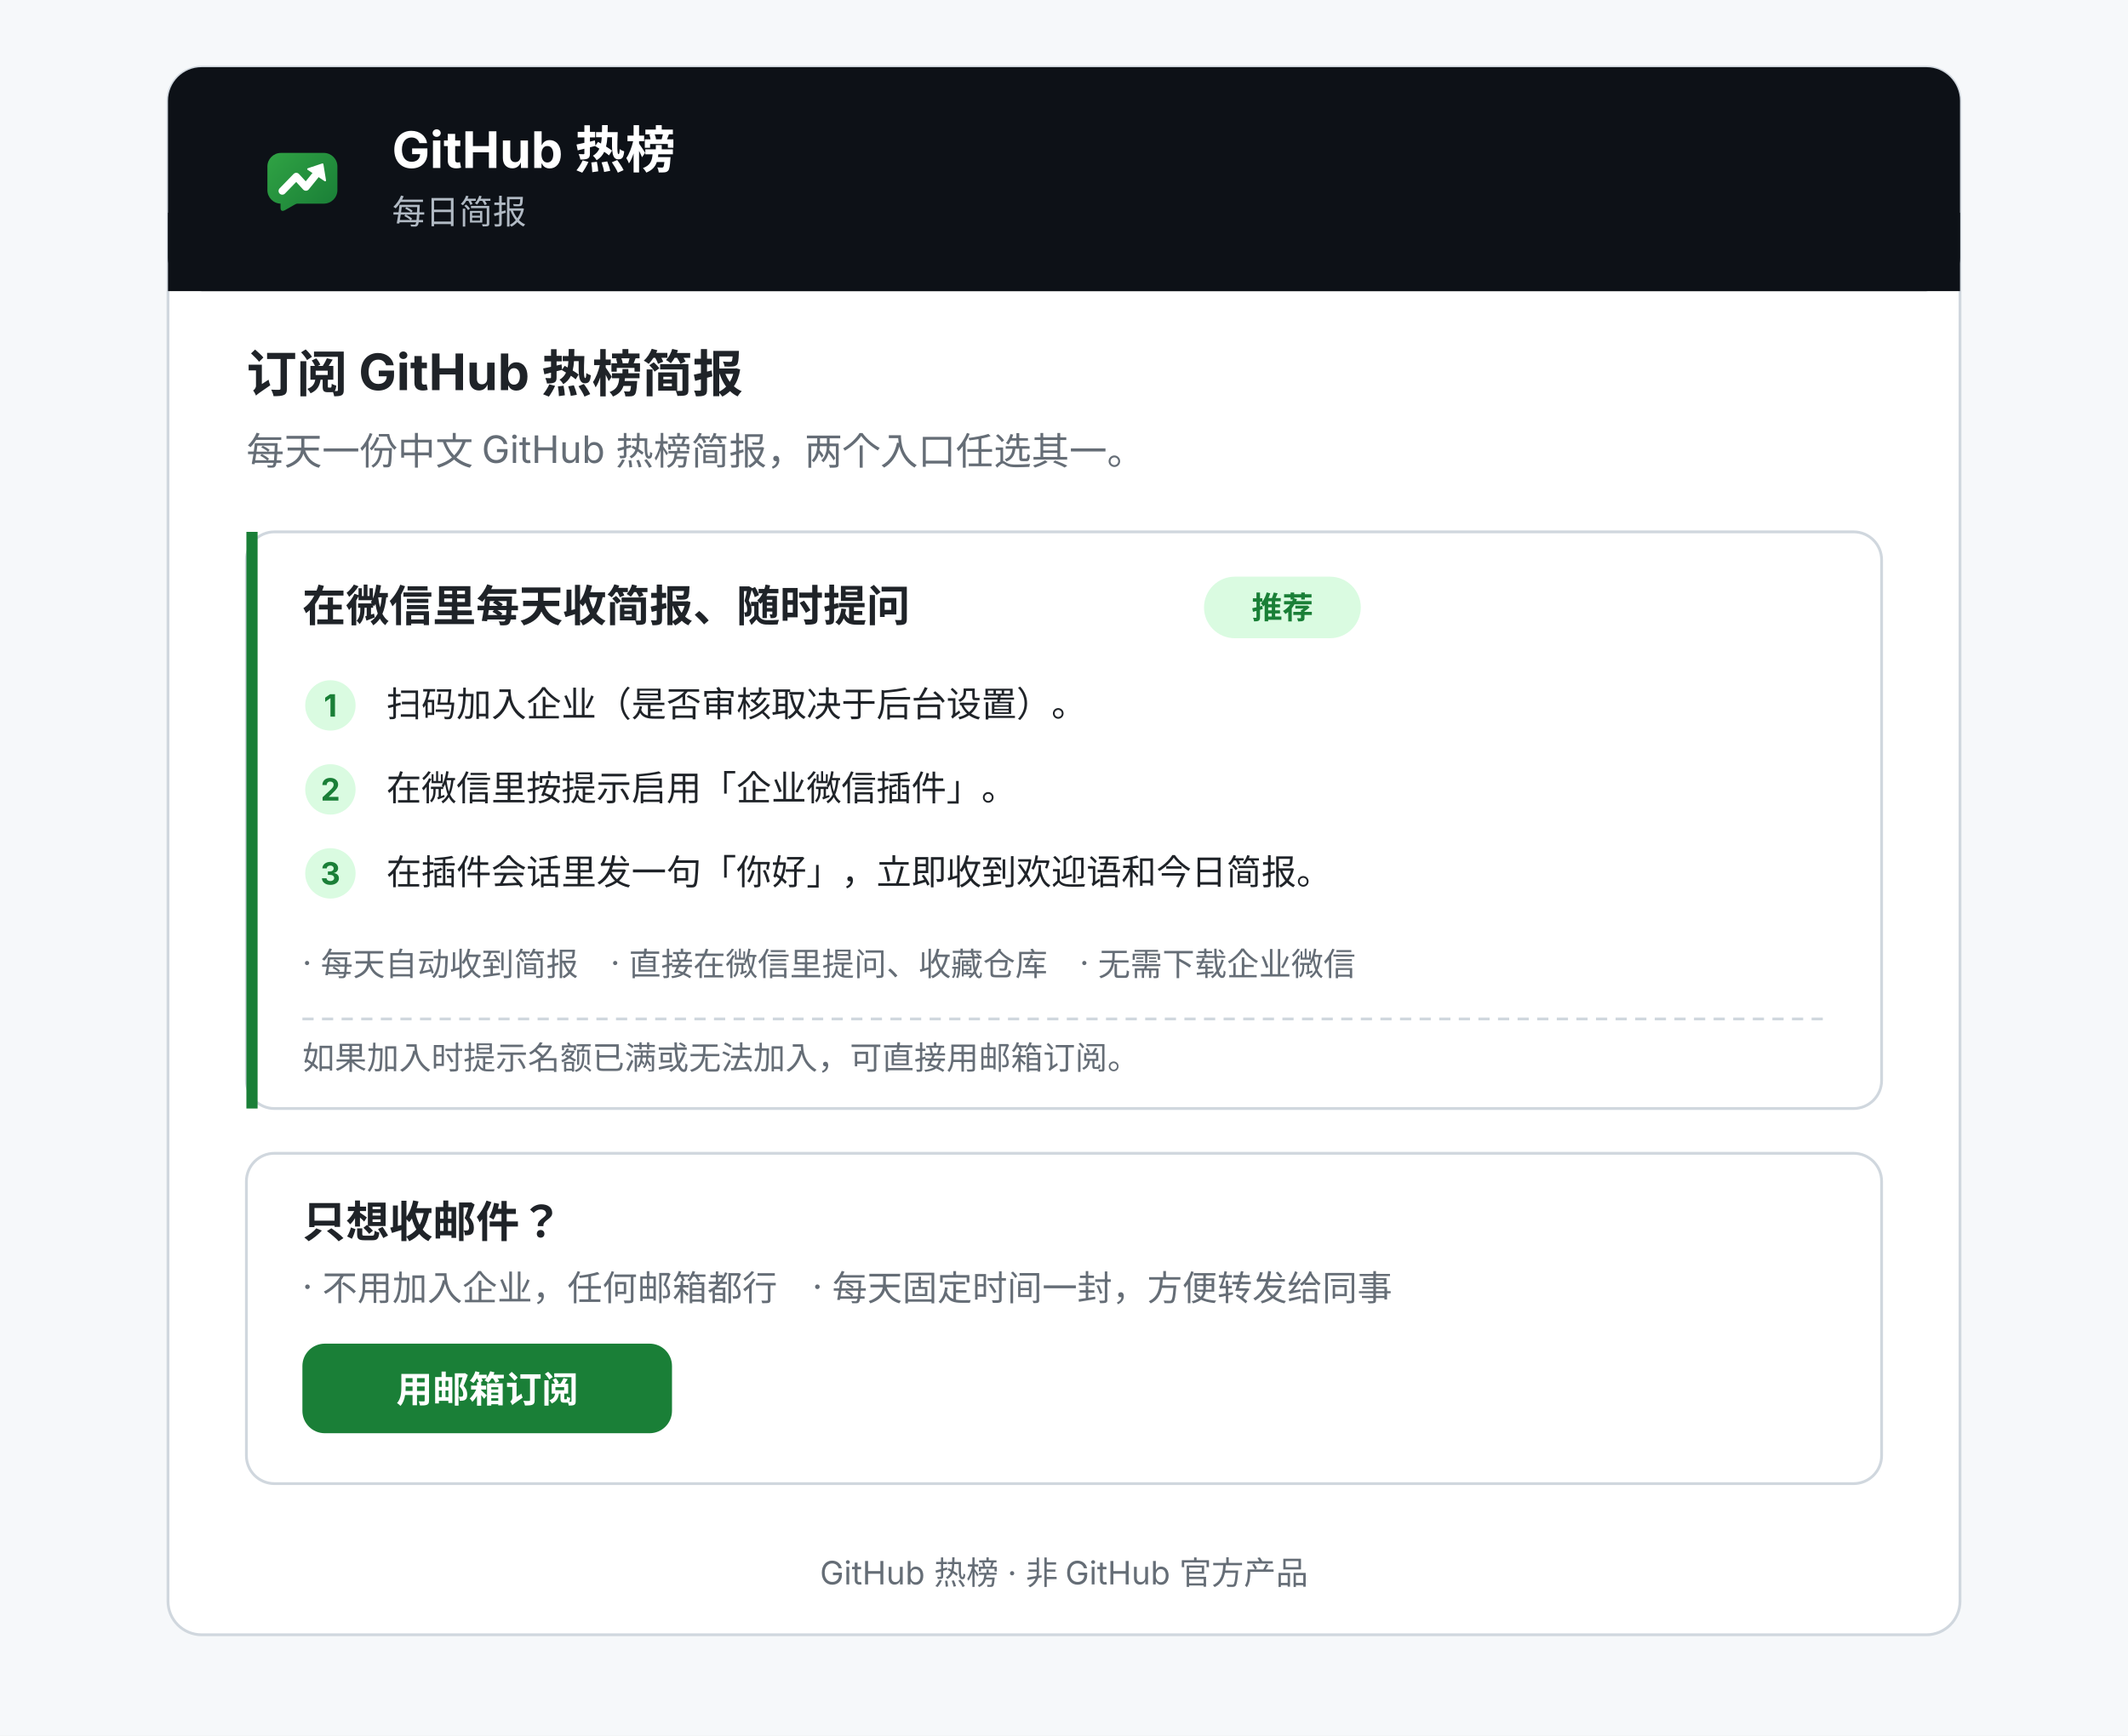
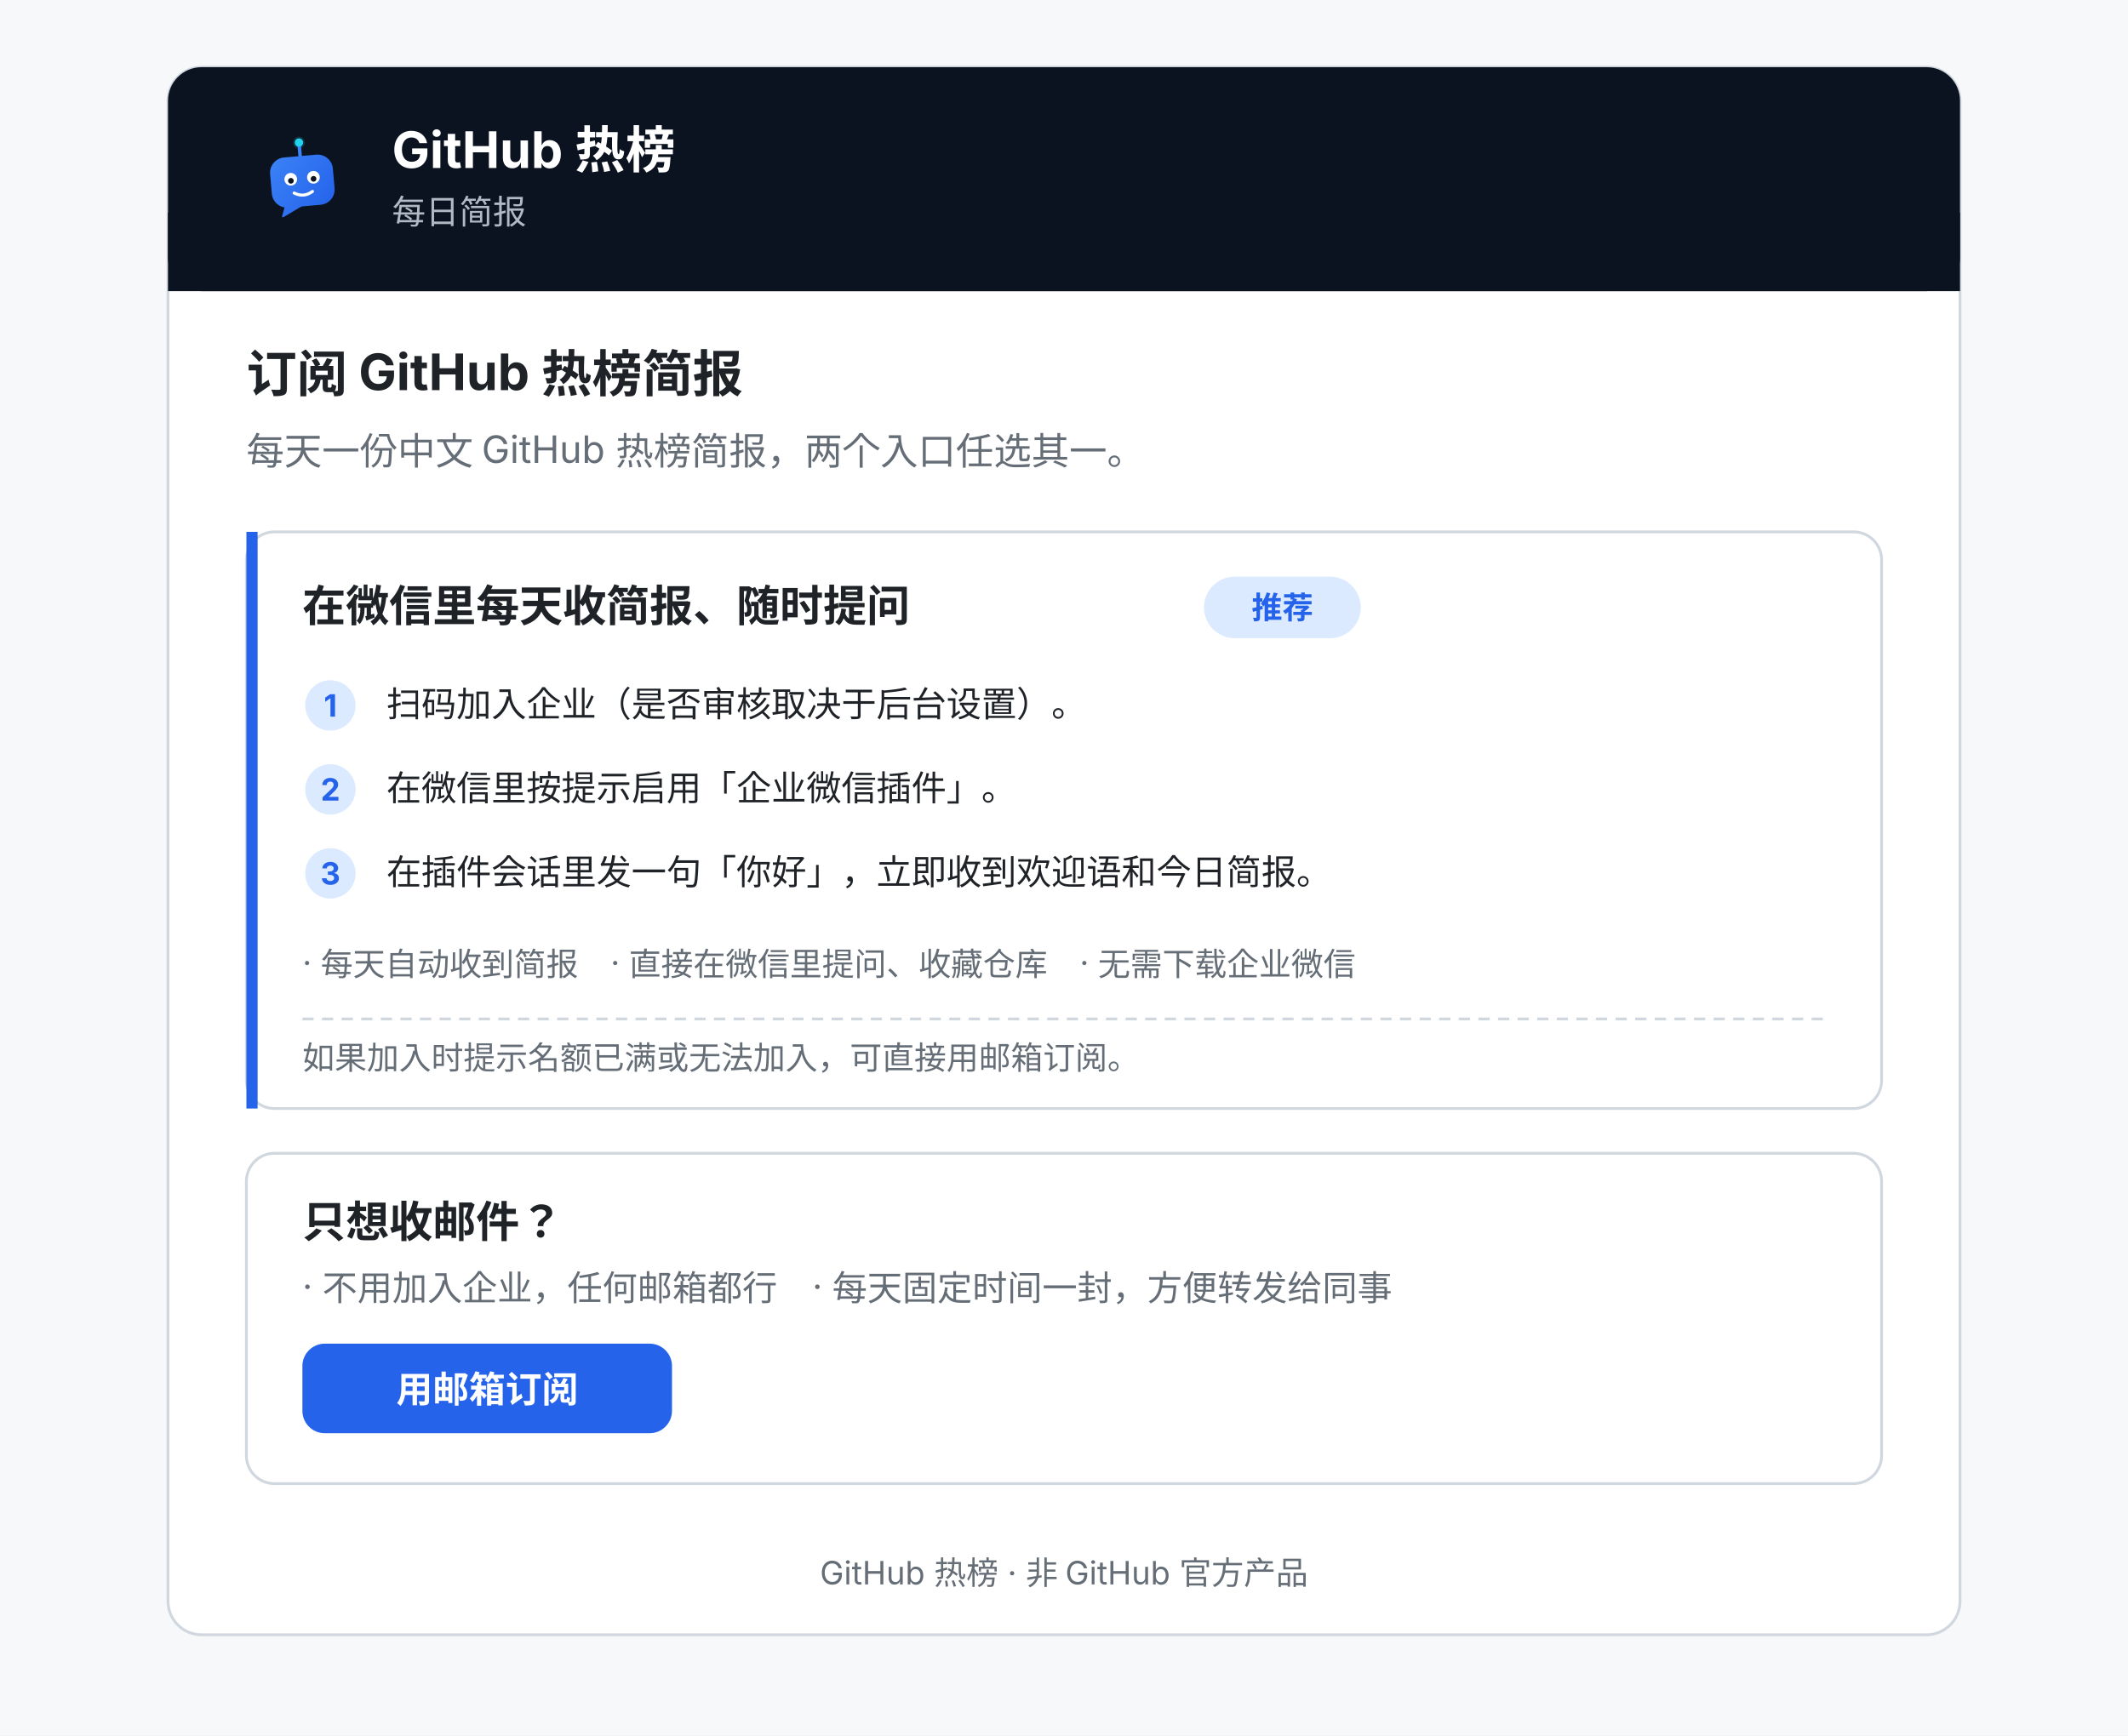
<svg xmlns="http://www.w3.org/2000/svg" width="760" height="620" viewBox="0 0 760 620" role="img" aria-label="落地页示意：企微卡在前并标推荐，邮箱入口始终可见">
  <defs>
    <style>
      .t { font-family: -apple-system, "PingFang SC", "Microsoft YaHei", sans-serif; fill: #1f2328; }
      .muted { fill: #656d76; }
-       .green { fill: #1a7f37; }
+       .accent { fill: #2563EB; }
      .card { fill: #ffffff; stroke: #d0d7de; stroke-width: 1; }
    </style>
-     <linearGradient id="brandGrad" gradientUnits="userSpaceOnUse" x1="128" y1="148" x2="392" y2="392">
-       <stop offset="0" stop-color="#2ea043" />
-       <stop offset="1" stop-color="#1a7f37" />
+     <linearGradient id="brandGrad" gradientUnits="userSpaceOnUse" x1="112" y1="150" x2="400" y2="380">
+       <stop offset="0" stop-color="#3B82F6" />
+       <stop offset="1" stop-color="#2563EB" />
    </linearGradient>
  </defs>
  <rect width="760" height="620" fill="#f6f8fa" />
  <rect class="card" x="60" y="24" width="640" height="560" rx="12" />
-   <rect x="60" y="24" width="640" height="80" rx="12" fill="#0d1117" />
-   <rect x="60" y="76" width="640" height="28" fill="#0d1117" />
+   <rect x="60" y="24" width="640" height="80" rx="12" fill="#0B1220" />
+   <rect x="60" y="76" width="640" height="28" fill="#0B1220" />
  <g transform="translate(88,44) scale(0.078125)">
-     <rect width="512" height="512" fill="#0d1117" />
-     <path d="M156 306 L156 386 Q156 408 176 398 L246 358 Z" fill="url(#brandGrad)" />
-     <rect x="96" y="136" width="320" height="232" rx="62" fill="url(#brandGrad)" />
-     <path d="M164 310 L228 244 L272 292 L314 240" fill="none" stroke="#ffffff" stroke-width="34" stroke-linecap="round" stroke-linejoin="round" />
-     <path d="M348 188 L360 262 L282 210 Z" fill="#ffffff" stroke="#ffffff" stroke-width="8" stroke-linejoin="round" />
+     <rect width="512" height="512" fill="#0B1220" />
+     <g transform="rotate(-5 256 268)">
+       <circle cx="256" cy="88" r="27" fill="#22D3EE" opacity="0.18" />
+       <rect x="248" y="96" width="16" height="60" rx="8" fill="#3B82F6" />
+       <circle cx="256" cy="88" r="19" fill="#22D3EE" />
+       <path d="M176 348 L150 416 Q147 426 161 419 L246 378 Z" fill="url(#brandGrad)" />
+       <rect x="112" y="150" width="288" height="230" rx="70" fill="url(#brandGrad)" />
+       <circle cx="204" cy="252" r="29" fill="#ffffff" />
+       <circle cx="308" cy="252" r="29" fill="#ffffff" />
+       <circle cx="204" cy="259" r="13" fill="#0B1220" />
+       <circle cx="308" cy="259" r="13" fill="#0B1220" />
+       <path d="M214 316 Q256 342 298 316" fill="none" stroke="#ffffff" stroke-width="14" stroke-linecap="round" />
+     </g>
  </g>
  <text class="t" x="140" y="60" font-size="18" font-weight="700" style="fill:#ffffff">GitHub 热榜</text>
  <text class="t" x="140" y="80" font-size="12" style="fill:#b1bac4">每日简报</text>
  <text class="t" x="88" y="140" font-size="18" font-weight="700">订阅 GitHub 热榜简报</text>
  <text class="t muted" x="88" y="166" font-size="13.5">每天一份中文 GitHub 热榜简报，两个入口任选其一。</text>
  <rect class="card" x="88" y="190" width="584" height="206" rx="10" />
-   <rect x="88" y="190" width="4" height="206" fill="#1a7f37" />
+   <rect x="88" y="190" width="4" height="206" fill="#2563EB" />
  <text class="t" x="108" y="222" font-size="15.5" font-weight="700">在微信里每天收简报、随时提问</text>
-   <rect x="430" y="206" width="56" height="22" rx="11" fill="#dafbe1" />
-   <text class="t green" x="458" y="221" font-size="11" font-weight="700" text-anchor="middle">推荐</text>
-   <circle cx="118" cy="252" r="9" fill="#dafbe1" />
-   <text class="t green" x="118" y="256" font-size="11" font-weight="700" text-anchor="middle">1</text>
+   <rect x="430" y="206" width="56" height="22" rx="11" fill="#DBEAFE" />
+   <text class="t accent" x="458" y="221" font-size="11" font-weight="700" text-anchor="middle">推荐</text>
+   <circle cx="118" cy="252" r="9" fill="#DBEAFE" />
+   <text class="t accent" x="118" y="256" font-size="11" font-weight="700" text-anchor="middle">1</text>
  <text class="t" x="138" y="256" font-size="12.5">扫码加入企业（是否审核取决于后台设置）。</text>
-   <circle cx="118" cy="282" r="9" fill="#dafbe1" />
-   <text class="t green" x="118" y="286" font-size="11" font-weight="700" text-anchor="middle">2</text>
+   <circle cx="118" cy="282" r="9" fill="#DBEAFE" />
+   <text class="t accent" x="118" y="286" font-size="11" font-weight="700" text-anchor="middle">2</text>
  <text class="t" x="138" y="286" font-size="12.5">在微信里按提示启用「企业微信插件」。</text>
-   <circle cx="118" cy="312" r="9" fill="#dafbe1" />
-   <text class="t green" x="118" y="316" font-size="11" font-weight="700" text-anchor="middle">3</text>
+   <circle cx="118" cy="312" r="9" fill="#DBEAFE" />
+   <text class="t accent" x="118" y="316" font-size="11" font-weight="700" text-anchor="middle">3</text>
  <text class="t" x="138" y="316" font-size="12.5">在插件会话里发一句「你好」，立即收到欢迎语和今日简报。</text>
  <text class="t muted" x="108" y="348" font-size="11.5">· 每天自动收到简报　· 直接在微信里提问、收藏仓库　· 无需下载企业微信</text>
  <line x1="108" y1="364" x2="652" y2="364" stroke="#d0d7de" stroke-width="1" stroke-dasharray="4 3" />
  <text class="t muted" x="108" y="382" font-size="11.5">如果加入时提示名额已满或无法加入，可直接用邮箱订阅。</text>
  <rect class="card" x="88" y="412" width="584" height="118" rx="10" />
  <text class="t" x="108" y="442" font-size="15.5" font-weight="700">只想收邮件？</text>
  <text class="t muted" x="108" y="464" font-size="12.5">· 不用加入企业，任何邮箱都行　· 每天固定时间一封，方便转发给同事</text>
-   <rect x="108" y="480" width="132" height="32" rx="8" fill="#1a7f37" />
+   <rect x="108" y="480" width="132" height="32" rx="8" fill="#2563EB" />
  <text class="t" x="174" y="501" font-size="13" font-weight="700" style="fill:#ffffff" text-anchor="middle">用邮箱订阅</text>
  <text class="t muted" x="380" y="566" font-size="11.5" text-anchor="middle">GitHub 热榜 · 非 GitHub 官方产品</text>
</svg>
